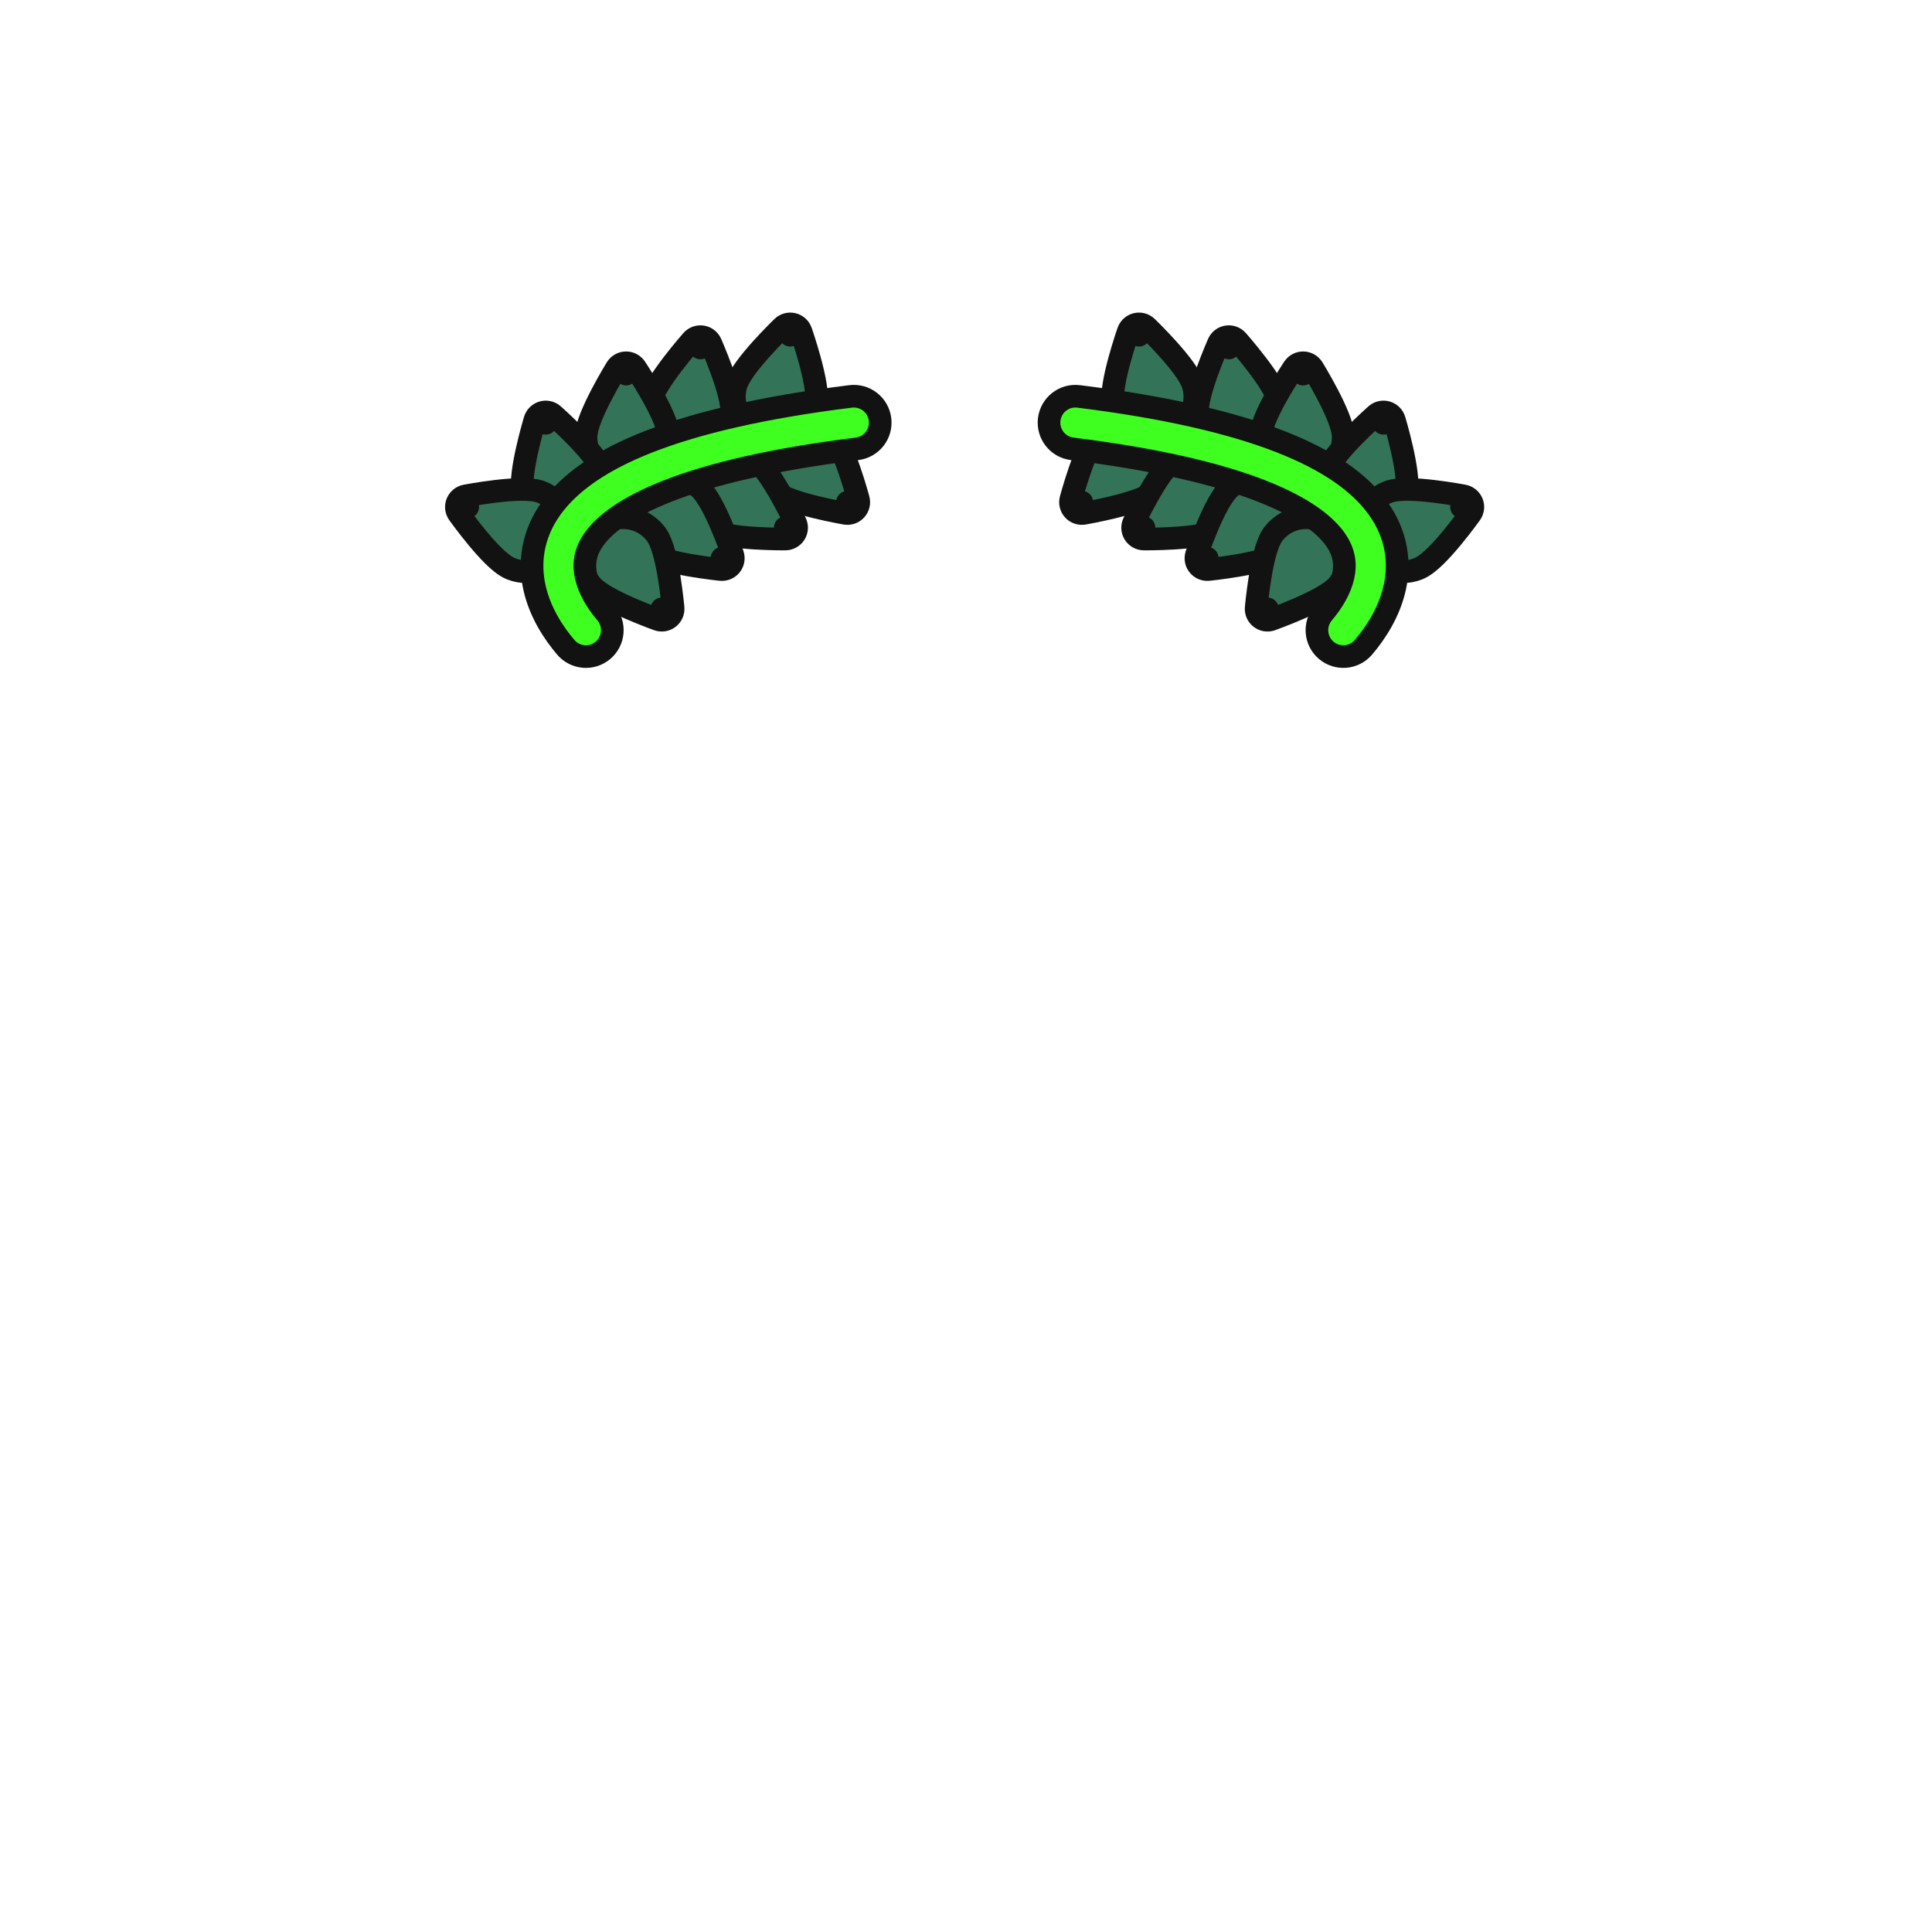
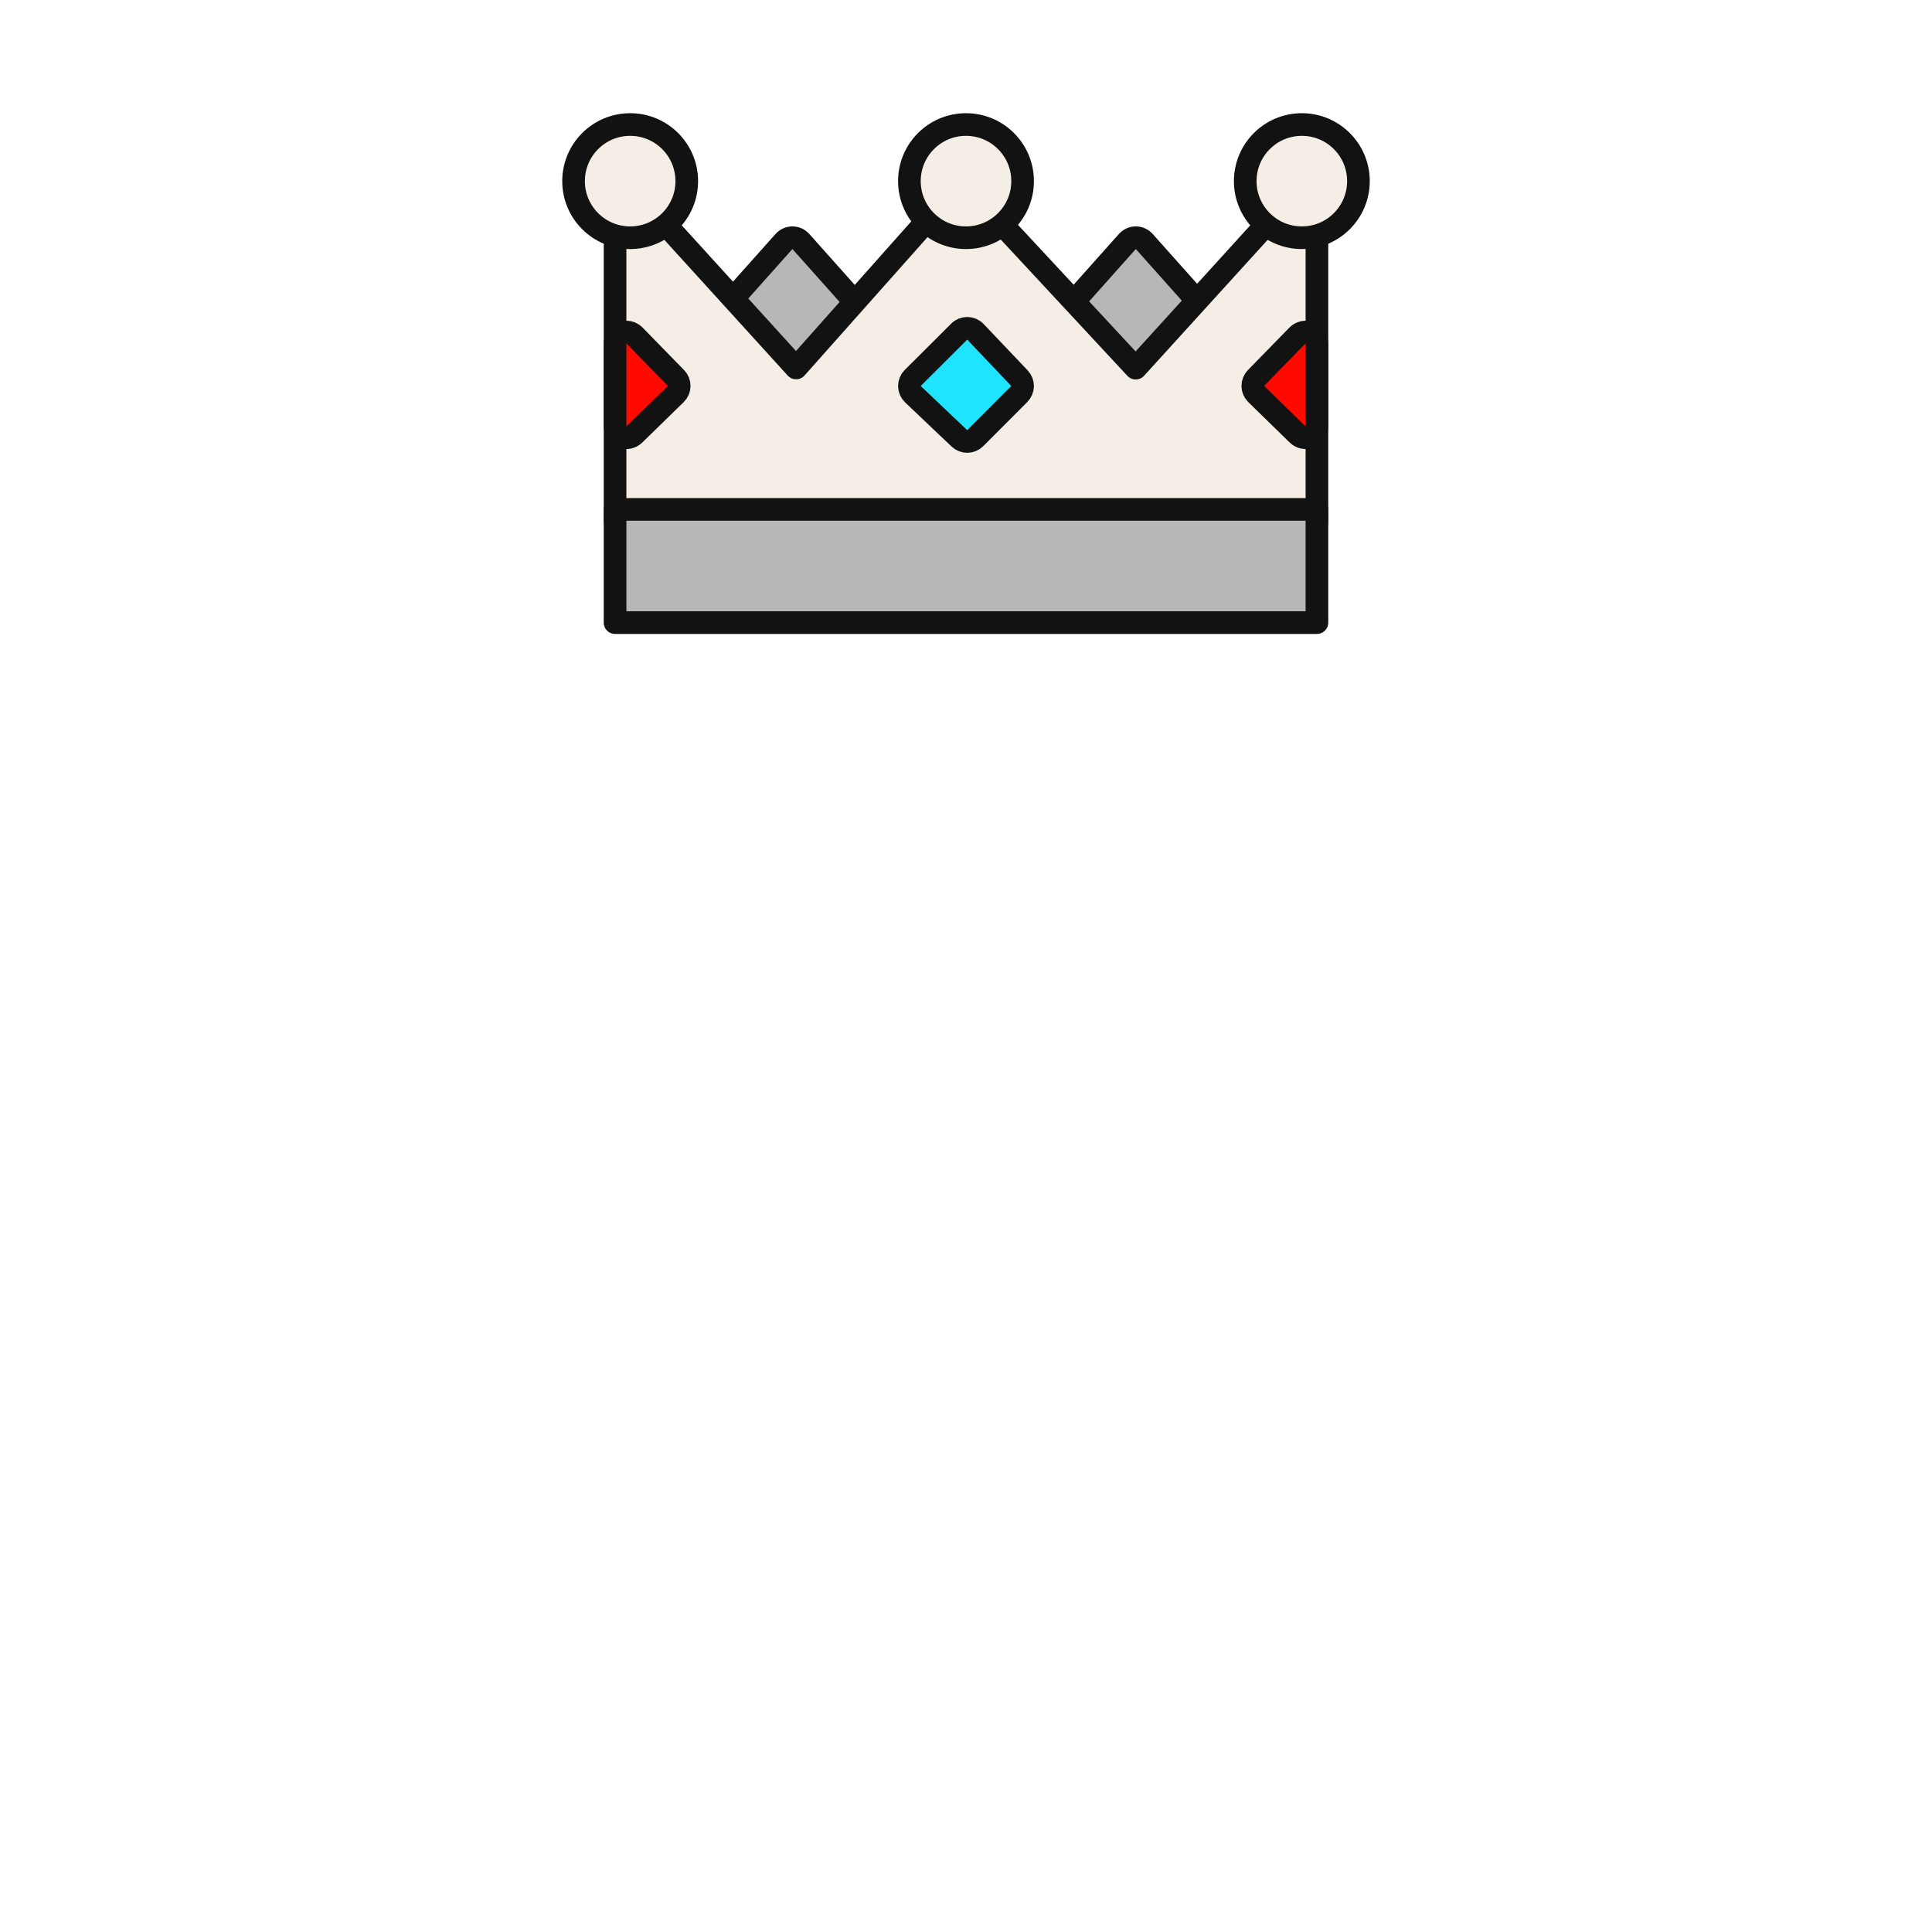
<svg xmlns="http://www.w3.org/2000/svg" width="512" height="512" viewBox="0 0 512 512" fill="none">
-   <path d="M224.58 133.087L224.076 136.045C225.084 136.216 226.109 135.863 226.797 135.108C227.486 134.353 227.742 133.299 227.478 132.312L224.58 133.087ZM224.58 133.087C224.076 136.045 224.076 136.045 224.076 136.045L224.075 136.044L224.072 136.044L224.062 136.042L224.027 136.036L223.897 136.014C223.785 135.994 223.622 135.965 223.415 135.927C223 135.852 222.407 135.741 221.687 135.599C220.25 135.317 218.292 134.906 216.222 134.4C214.163 133.896 211.939 133.283 209.989 132.589C208.173 131.941 206.139 131.072 204.842 129.889C200.379 125.823 200.058 118.909 204.125 114.447C208.191 109.985 215.105 109.664 219.567 113.73C220.865 114.913 221.919 116.857 222.732 118.606C223.604 120.482 224.42 122.64 225.113 124.644C225.809 126.658 226.398 128.57 226.813 129.974C227.021 130.678 227.186 131.258 227.3 131.664C227.356 131.867 227.4 132.026 227.43 132.136L227.465 132.264L227.474 132.298L227.477 132.307L227.478 132.31L227.478 132.311C227.478 132.312 227.478 132.312 224.58 133.087Z" fill="#337357" stroke="#121212" stroke-width="6" stroke-linecap="round" stroke-linejoin="round" />
-   <path d="M286.689 133.087L287.193 136.045C286.185 136.216 285.16 135.863 284.472 135.108C283.784 134.353 283.527 133.299 283.791 132.312L286.689 133.087ZM286.689 133.087C287.193 136.045 287.193 136.045 287.193 136.045L287.194 136.044L287.197 136.044L287.207 136.042L287.242 136.036L287.372 136.014C287.484 135.994 287.647 135.965 287.855 135.927C288.269 135.852 288.862 135.741 289.582 135.599C291.019 135.317 292.977 134.906 295.047 134.4C297.107 133.896 299.33 133.283 301.28 132.589C303.096 131.941 305.13 131.072 306.427 129.889C310.89 125.823 311.211 118.909 307.144 114.447C303.078 109.985 296.164 109.664 291.702 113.73C290.405 114.913 289.35 116.857 288.537 118.606C287.665 120.482 286.849 122.64 286.157 124.644C285.46 126.658 284.871 128.57 284.456 129.974C284.248 130.678 284.083 131.258 283.969 131.664C283.913 131.867 283.869 132.026 283.839 132.136L283.804 132.264L283.795 132.298L283.792 132.307L283.792 132.31L283.791 132.311C283.791 132.312 283.791 132.312 286.689 133.087Z" fill="#337357" stroke="#121212" stroke-width="6" stroke-linecap="round" stroke-linejoin="round" />
-   <path d="M208.111 139.844L208.139 142.844C209.161 142.835 210.108 142.306 210.651 141.441C211.195 140.576 211.261 139.493 210.826 138.568L208.111 139.844ZM208.111 139.844C208.139 142.844 208.139 142.844 208.139 142.844L208.138 142.844L208.135 142.844L208.125 142.844L208.089 142.845L207.957 142.845C207.843 142.846 207.678 142.846 207.467 142.846C207.046 142.845 206.443 142.841 205.709 142.829C204.244 142.805 202.245 142.748 200.118 142.616C198.002 142.484 195.704 142.275 193.663 141.936C191.761 141.62 189.605 141.124 188.119 140.19C183.007 136.978 181.468 130.23 184.68 125.119C187.892 120.007 194.64 118.468 199.752 121.68C201.238 122.614 202.62 124.342 203.729 125.919C204.92 127.611 206.105 129.59 207.141 131.44C208.183 133.299 209.102 135.076 209.759 136.385C210.088 137.041 210.353 137.583 210.536 137.962C210.628 138.152 210.7 138.301 210.749 138.404L210.805 138.523L210.82 138.555L210.825 138.564L210.826 138.567L210.826 138.568C210.826 138.568 210.826 138.568 208.111 139.844Z" fill="#337357" stroke="#121212" stroke-width="6" stroke-linecap="round" stroke-linejoin="round" />
-   <path d="M303.158 139.844L303.13 142.844C302.108 142.835 301.161 142.306 300.618 141.441C300.074 140.576 300.008 139.493 300.443 138.568L303.158 139.844ZM303.158 139.844C303.13 142.844 303.13 142.844 303.13 142.844L303.131 142.844L303.134 142.844L303.144 142.844L303.18 142.845L303.312 142.845C303.426 142.846 303.591 142.846 303.802 142.846C304.223 142.845 304.826 142.841 305.56 142.829C307.025 142.805 309.024 142.748 311.151 142.616C313.267 142.484 315.565 142.275 317.606 141.936C319.508 141.62 321.664 141.124 323.15 140.19C328.262 136.978 329.801 130.23 326.589 125.119C323.377 120.007 316.629 118.468 311.517 121.68C310.031 122.614 308.649 124.342 307.54 125.919C306.349 127.611 305.164 129.59 304.128 131.44C303.086 133.299 302.167 135.076 301.51 136.385C301.181 137.041 300.916 137.583 300.733 137.962C300.641 138.152 300.57 138.301 300.52 138.404L300.464 138.523L300.449 138.555L300.445 138.564L300.443 138.567L300.443 138.568C300.443 138.568 300.443 138.568 303.158 139.844Z" fill="#337357" stroke="#121212" stroke-width="6" stroke-linecap="round" stroke-linejoin="round" />
-   <path d="M191.336 147.941L191.037 150.926C192.054 151.028 193.052 150.605 193.687 149.804C194.322 149.003 194.505 147.934 194.173 146.968L191.336 147.941ZM191.336 147.941C191.037 150.926 191.037 150.926 191.036 150.926L191.036 150.926L191.033 150.926L191.023 150.925L190.987 150.921L190.856 150.907C190.743 150.896 190.578 150.878 190.369 150.855C189.95 150.808 189.351 150.738 188.623 150.647C187.17 150.463 185.188 150.189 183.088 149.827C180.999 149.466 178.738 149.008 176.745 148.449C174.889 147.929 172.8 147.201 171.424 146.111C166.692 142.362 165.895 135.487 169.644 130.755C173.393 126.023 180.268 125.227 185 128.976C186.376 130.066 187.562 131.933 188.493 133.621C189.493 135.433 190.456 137.529 191.285 139.481C192.118 141.442 192.838 143.309 193.349 144.682C193.605 145.369 193.809 145.936 193.951 146.333C194.021 146.532 194.076 146.688 194.114 146.796L194.157 146.921L194.169 146.954L194.172 146.963L194.173 146.966L194.173 146.967C194.173 146.968 194.173 146.968 191.336 147.941Z" fill="#337357" stroke="#121212" stroke-width="6" stroke-linecap="round" stroke-linejoin="round" />
-   <path d="M319.933 147.941L320.232 150.926C319.215 151.028 318.217 150.605 317.582 149.804C316.948 149.003 316.764 147.934 317.096 146.968L319.933 147.941ZM319.933 147.941C320.232 150.926 320.232 150.926 320.233 150.926L320.234 150.926L320.236 150.926L320.246 150.925L320.282 150.921L320.413 150.907C320.526 150.896 320.691 150.878 320.9 150.855C321.319 150.808 321.918 150.738 322.646 150.647C324.099 150.463 326.081 150.189 328.181 149.827C330.27 149.466 332.531 149.008 334.524 148.449C336.38 147.929 338.469 147.201 339.845 146.111C344.577 142.362 345.374 135.487 341.625 130.755C337.876 126.023 331.001 125.227 326.269 128.976C324.893 130.066 323.707 131.933 322.776 133.621C321.776 135.433 320.813 137.529 319.984 139.481C319.151 141.442 318.431 143.309 317.92 144.682C317.664 145.369 317.46 145.936 317.318 146.333C317.248 146.532 317.193 146.688 317.155 146.796L317.112 146.921L317.1 146.954L317.097 146.963L317.096 146.966L317.096 146.967C317.096 146.968 317.096 146.968 319.933 147.941Z" fill="#337357" stroke="#121212" stroke-width="6" stroke-linecap="round" stroke-linejoin="round" />
-   <path d="M175.384 161.361L174.381 164.189C175.343 164.53 176.414 164.359 177.222 163.733C178.029 163.107 178.463 162.113 178.372 161.095L175.384 161.361ZM175.384 161.361C174.381 164.189 174.38 164.188 174.38 164.188L174.379 164.188L174.376 164.187L174.367 164.184L174.333 164.172L174.209 164.127C174.102 164.088 173.946 164.032 173.749 163.959C173.353 163.814 172.788 163.603 172.103 163.34C170.736 162.815 168.877 162.075 166.925 161.22C164.983 160.37 162.897 159.385 161.096 158.366C159.417 157.417 157.563 156.211 156.487 154.824C152.789 150.052 153.659 143.186 158.431 139.487C163.203 135.789 170.069 136.659 173.767 141.431C174.843 142.819 175.548 144.915 176.048 146.778C176.586 148.776 177.019 151.041 177.358 153.134C177.698 155.238 177.951 157.223 178.119 158.678C178.203 159.407 178.266 160.006 178.308 160.426C178.329 160.635 178.345 160.8 178.355 160.914L178.368 161.045L178.371 161.08L178.372 161.09L178.372 161.093L178.372 161.094C178.372 161.095 178.372 161.095 175.384 161.361Z" fill="#337357" stroke="#121212" stroke-width="6" stroke-linecap="round" stroke-linejoin="round" />
-   <path d="M335.885 161.361L336.888 164.189C335.926 164.53 334.855 164.359 334.047 163.733C333.24 163.107 332.806 162.113 332.897 161.095L335.885 161.361ZM335.885 161.361C336.888 164.189 336.889 164.188 336.889 164.188L336.89 164.188L336.893 164.187L336.902 164.184L336.936 164.172L337.06 164.127C337.167 164.088 337.323 164.032 337.52 163.959C337.916 163.814 338.481 163.603 339.166 163.34C340.533 162.815 342.392 162.075 344.344 161.22C346.287 160.37 348.372 159.385 350.173 158.366C351.852 157.417 353.706 156.211 354.782 154.824C358.48 150.052 357.61 143.186 352.838 139.487C348.066 135.789 341.2 136.659 337.502 141.431C336.426 142.819 335.721 144.915 335.221 146.778C334.683 148.776 334.25 151.041 333.911 153.134C333.571 155.238 333.318 157.223 333.15 158.678C333.066 159.407 333.003 160.006 332.961 160.426C332.94 160.635 332.924 160.8 332.914 160.914L332.901 161.045L332.898 161.08L332.897 161.09L332.897 161.093L332.897 161.094C332.897 161.095 332.897 161.095 335.885 161.361Z" fill="#337357" stroke="#121212" stroke-width="6" stroke-linecap="round" stroke-linejoin="round" />
-   <path d="M209.427 88.836L212.258 87.844C211.92 86.88 211.115 86.154 210.121 85.917C209.127 85.681 208.081 85.966 207.345 86.675L209.427 88.836ZM209.427 88.836C212.258 87.844 212.258 87.844 212.258 87.845L212.259 87.846L212.26 87.849L212.263 87.858L212.275 87.891L212.318 88.016C212.355 88.124 212.408 88.281 212.476 88.48C212.61 88.88 212.801 89.452 213.025 90.15C213.474 91.545 214.063 93.457 214.622 95.513C215.178 97.559 215.719 99.801 216.055 101.843C216.368 103.746 216.592 105.947 216.186 107.654C214.788 113.528 208.894 117.156 203.021 115.759C197.148 114.361 193.52 108.467 194.917 102.594C195.323 100.886 196.514 99.022 197.651 97.465C198.87 95.793 200.363 94.034 201.781 92.458C203.206 90.874 204.593 89.432 205.622 88.389C206.137 87.866 206.564 87.441 206.864 87.145C207.014 86.997 207.133 86.882 207.215 86.802L207.309 86.71L207.335 86.685L207.342 86.678L207.344 86.677L207.345 86.676C207.345 86.676 207.345 86.675 209.427 88.836Z" fill="#337357" stroke="#121212" stroke-width="6" stroke-linecap="round" stroke-linejoin="round" />
-   <path d="M301.842 88.836L299.011 87.844C299.349 86.88 300.154 86.154 301.148 85.917C302.142 85.681 303.188 85.966 303.924 86.675L301.842 88.836ZM301.842 88.836C299.011 87.844 299.011 87.844 299.011 87.845L299.01 87.846L299.009 87.849L299.006 87.858L298.995 87.891L298.951 88.016C298.914 88.124 298.861 88.281 298.793 88.48C298.659 88.88 298.468 89.452 298.244 90.15C297.795 91.545 297.206 93.457 296.647 95.513C296.091 97.559 295.55 99.801 295.214 101.843C294.901 103.746 294.677 105.947 295.084 107.654C296.481 113.528 302.375 117.156 308.248 115.759C314.121 114.361 317.749 108.467 316.352 102.594C315.946 100.886 314.755 99.022 313.618 97.465C312.399 95.793 310.906 94.034 309.488 92.458C308.063 90.874 306.676 89.432 305.647 88.389C305.132 87.866 304.705 87.441 304.405 87.145C304.255 86.997 304.136 86.882 304.055 86.802L303.96 86.71L303.934 86.685L303.927 86.678L303.925 86.677L303.924 86.676C303.924 86.676 303.924 86.675 301.842 88.836Z" fill="#337357" stroke="#121212" stroke-width="6" stroke-linecap="round" stroke-linejoin="round" />
-   <path d="M185.62 92.216L188.363 91.002C187.95 90.067 187.089 89.408 186.079 89.251C185.07 89.094 184.05 89.463 183.373 90.228L185.62 92.216ZM185.62 92.216C188.363 91.002 188.363 91.002 188.363 91.003L188.364 91.003L188.365 91.006L188.369 91.015L188.383 91.048L188.436 91.168C188.482 91.273 188.548 91.425 188.631 91.619C188.797 92.006 189.032 92.561 189.311 93.24C189.869 94.594 190.609 96.453 191.33 98.458C192.047 100.453 192.765 102.646 193.262 104.654C193.726 106.526 194.124 108.702 193.855 110.437C192.93 116.402 187.343 120.488 181.378 119.563C175.412 118.638 171.326 113.051 172.251 107.086C172.52 105.351 173.559 103.398 174.568 101.755C175.651 99.991 176.998 98.119 178.286 96.435C179.581 94.742 180.849 93.195 181.791 92.073C182.263 91.511 182.655 91.053 182.931 90.735C183.069 90.575 183.177 90.45 183.253 90.365L183.34 90.265L183.363 90.239L183.37 90.231L183.372 90.229L183.372 90.228C183.372 90.228 183.373 90.228 185.62 92.216Z" fill="#337357" stroke="#121212" stroke-width="6" stroke-linecap="round" stroke-linejoin="round" />
-   <path d="M325.649 92.216L322.906 91.002C323.319 90.067 324.18 89.408 325.19 89.251C326.199 89.094 327.219 89.463 327.896 90.228L325.649 92.216ZM325.649 92.216C322.906 91.002 322.906 91.002 322.906 91.003L322.905 91.003L322.904 91.006L322.9 91.015L322.886 91.048L322.833 91.168C322.787 91.273 322.721 91.425 322.638 91.619C322.472 92.006 322.237 92.561 321.958 93.24C321.4 94.594 320.66 96.453 319.939 98.458C319.222 100.453 318.504 102.646 318.007 104.654C317.543 106.526 317.145 108.702 317.414 110.437C318.339 116.402 323.926 120.488 329.891 119.563C335.857 118.638 339.943 113.051 339.018 107.086C338.749 105.351 337.71 103.398 336.701 101.755C335.618 99.991 334.271 98.119 332.983 96.435C331.688 94.742 330.42 93.195 329.478 92.073C329.006 91.511 328.614 91.053 328.338 90.735C328.2 90.575 328.092 90.45 328.016 90.365L327.93 90.265L327.906 90.239L327.899 90.231L327.898 90.229L327.897 90.228C327.897 90.228 327.896 90.228 325.649 92.216Z" fill="#337357" stroke="#121212" stroke-width="6" stroke-linecap="round" stroke-linejoin="round" />
-   <path d="M165.93 99.142L168.426 97.477C167.859 96.627 166.898 96.124 165.876 96.142C164.855 96.16 163.913 96.697 163.376 97.567L165.93 99.142ZM165.93 99.142C168.426 97.477 168.426 97.477 168.426 97.478L168.426 97.478L168.428 97.481L168.434 97.489L168.453 97.519L168.526 97.629C168.589 97.724 168.68 97.862 168.795 98.039C169.024 98.392 169.351 98.899 169.742 99.52C170.523 100.759 171.57 102.464 172.623 104.317C173.671 106.16 174.752 108.197 175.586 110.091C176.362 111.856 177.126 113.932 177.158 115.687C177.265 121.723 172.46 126.704 166.423 126.812C160.387 126.919 155.407 122.113 155.299 116.077C155.268 114.322 155.958 112.22 156.671 110.429C157.436 108.506 158.444 106.432 159.426 104.552C160.412 102.663 161.397 100.922 162.133 99.655C162.502 99.021 162.81 98.503 163.027 98.142C163.136 97.961 163.222 97.82 163.281 97.722L163.35 97.61L163.369 97.579L163.374 97.571L163.375 97.569L163.376 97.568C163.376 97.567 163.376 97.567 165.93 99.142Z" fill="#337357" stroke="#121212" stroke-width="6" stroke-linecap="round" stroke-linejoin="round" />
-   <path d="M345.339 99.142L342.843 97.477C343.41 96.627 344.371 96.124 345.393 96.142C346.414 96.16 347.357 96.697 347.893 97.567L345.339 99.142ZM345.339 99.142C342.843 97.477 342.843 97.477 342.843 97.478L342.843 97.478L342.841 97.481L342.835 97.489L342.816 97.519L342.743 97.629C342.68 97.724 342.589 97.862 342.474 98.039C342.245 98.392 341.918 98.899 341.527 99.52C340.746 100.759 339.699 102.464 338.646 104.317C337.599 106.16 336.517 108.197 335.684 110.091C334.907 111.856 334.143 113.932 334.111 115.687C334.004 121.723 338.809 126.704 344.846 126.812C350.882 126.919 355.862 122.113 355.97 116.077C356.001 114.322 355.311 112.22 354.598 110.429C353.833 108.506 352.825 106.432 351.844 104.552C350.857 102.663 349.872 100.922 349.136 99.655C348.767 99.021 348.459 98.503 348.242 98.142C348.133 97.961 348.047 97.82 347.988 97.722L347.919 97.61L347.9 97.579L347.895 97.571L347.894 97.569L347.893 97.568C347.893 97.567 347.893 97.567 345.339 99.142Z" fill="#337357" stroke="#121212" stroke-width="6" stroke-linecap="round" stroke-linejoin="round" />
-   <path d="M144.628 112.172L146.613 109.922C145.847 109.246 144.789 109.006 143.806 109.286C142.824 109.566 142.051 110.327 141.756 111.305L144.628 112.172ZM144.628 112.172C146.613 109.922 146.613 109.922 146.613 109.923L146.614 109.923L146.616 109.925L146.624 109.932L146.65 109.955L146.749 110.043C146.834 110.119 146.957 110.229 147.114 110.371C147.427 110.653 147.872 111.059 148.41 111.559C149.483 112.556 150.932 113.935 152.425 115.456C153.91 116.968 155.479 118.66 156.77 120.277C157.974 121.783 159.245 123.593 159.726 125.282C161.379 131.088 158.012 137.135 152.206 138.788C146.399 140.441 140.352 137.074 138.699 131.268C138.219 129.58 138.346 127.371 138.575 125.457C138.822 123.402 139.264 121.138 139.73 119.07C140.198 116.991 140.703 115.055 141.09 113.642C141.284 112.935 141.449 112.355 141.566 111.95C141.625 111.748 141.672 111.589 141.704 111.479L141.741 111.353L141.752 111.319L141.754 111.309L141.755 111.307L141.756 111.306C141.756 111.305 141.756 111.305 144.628 112.172Z" fill="#337357" stroke="#121212" stroke-width="6" stroke-linecap="round" stroke-linejoin="round" />
-   <path d="M366.641 112.172L364.656 109.922C365.422 109.246 366.48 109.006 367.463 109.286C368.445 109.566 369.218 110.327 369.513 111.305L366.641 112.172ZM366.641 112.172C364.656 109.922 364.656 109.922 364.656 109.923L364.655 109.923L364.653 109.925L364.645 109.932L364.619 109.955L364.52 110.043C364.435 110.119 364.312 110.229 364.155 110.371C363.842 110.653 363.397 111.059 362.859 111.559C361.786 112.556 360.337 113.935 358.844 115.456C357.359 116.968 355.79 118.66 354.499 120.277C353.295 121.783 352.024 123.593 351.543 125.282C349.89 131.088 353.257 137.135 359.063 138.788C364.87 140.441 370.917 137.074 372.57 131.268C373.05 129.58 372.923 127.371 372.694 125.457C372.447 123.402 372.005 121.138 371.539 119.07C371.071 116.991 370.566 115.055 370.179 113.642C369.985 112.935 369.82 112.355 369.703 111.95C369.644 111.748 369.598 111.589 369.565 111.479L369.528 111.353L369.517 111.319L369.515 111.309L369.514 111.307L369.513 111.306C369.513 111.305 369.513 111.305 366.641 112.172Z" fill="#337357" stroke="#121212" stroke-width="6" stroke-linecap="round" stroke-linejoin="round" />
-   <path d="M123.947 134.363L123.381 131.417C122.378 131.61 121.542 132.3 121.162 133.249C120.782 134.197 120.911 135.274 121.505 136.106L123.947 134.363ZM123.947 134.363C123.381 131.417 123.382 131.417 123.382 131.417L123.383 131.417L123.386 131.416L123.396 131.414L123.431 131.408L123.56 131.384C123.672 131.363 123.835 131.333 124.043 131.295C124.457 131.22 125.051 131.116 125.775 130.996C127.22 130.757 129.198 130.455 131.314 130.203C133.419 129.953 135.717 129.747 137.786 129.714C139.714 129.683 141.923 129.784 143.553 130.437C149.158 132.68 151.883 139.042 149.64 144.647C147.397 150.252 141.035 152.977 135.43 150.733C133.8 150.081 132.131 148.63 130.756 147.277C129.281 145.826 127.761 144.091 126.409 142.458C125.051 140.816 123.828 139.232 122.947 138.062C122.506 137.476 122.148 136.99 121.899 136.65C121.775 136.48 121.678 136.346 121.611 136.253L121.534 136.146L121.513 136.118L121.508 136.109L121.506 136.107L121.505 136.106C121.505 136.106 121.505 136.106 123.947 134.363Z" fill="#337357" stroke="#121212" stroke-width="6" stroke-linecap="round" stroke-linejoin="round" />
-   <path d="M387.322 134.363L387.888 131.417C388.891 131.61 389.727 132.3 390.107 133.249C390.487 134.197 390.358 135.274 389.764 136.106L387.322 134.363ZM387.322 134.363C387.888 131.417 387.887 131.417 387.887 131.417L387.886 131.417L387.883 131.416L387.873 131.414L387.838 131.408L387.709 131.384C387.597 131.363 387.434 131.333 387.226 131.295C386.812 131.22 386.218 131.116 385.494 130.996C384.049 130.757 382.071 130.455 379.955 130.203C377.85 129.953 375.552 129.747 373.483 129.714C371.555 129.683 369.346 129.784 367.716 130.437C362.111 132.68 359.386 139.042 361.629 144.647C363.872 150.252 370.235 152.977 375.839 150.733C377.469 150.081 379.138 148.63 380.513 147.277C381.988 145.826 383.508 144.091 384.86 142.458C386.218 140.816 387.441 139.232 388.322 138.062C388.763 137.476 389.121 136.99 389.37 136.65C389.494 136.48 389.591 136.346 389.658 136.253L389.735 136.146L389.756 136.118L389.761 136.109L389.763 136.107L389.764 136.106C389.764 136.106 389.764 136.106 387.322 134.363Z" fill="#337357" stroke="#121212" stroke-width="6" stroke-linecap="round" stroke-linejoin="round" />
-   <path d="M227.132 118.947C230.969 118.47 233.692 114.973 233.215 111.137C232.738 107.3 229.242 104.577 225.405 105.054C201.952 107.97 184.612 112.1 171.99 117.026C159.428 121.929 150.987 127.836 146.083 134.669C140.991 141.764 140.169 149.228 141.677 155.877C143.125 162.257 146.641 167.666 149.94 171.539C152.447 174.483 156.865 174.836 159.808 172.329C162.751 169.823 163.105 165.404 160.598 162.461C158.148 159.585 156.102 156.181 155.331 152.78C154.621 149.651 154.922 146.364 157.457 142.832C160.178 139.04 165.862 134.447 177.08 130.068C188.239 125.713 204.337 121.781 227.132 118.947Z" fill="#3EFF1F" stroke="#121212" stroke-width="6" stroke-linecap="round" stroke-linejoin="round" />
-   <path d="M284.137 118.947C280.3 118.47 277.577 114.973 278.054 111.137C278.531 107.3 282.027 104.577 285.864 105.054C309.317 107.97 326.657 112.1 339.279 117.026C351.841 121.929 360.282 127.836 365.186 134.669C370.278 141.764 371.1 149.228 369.592 155.877C368.145 162.257 364.628 167.666 361.329 171.539C358.822 174.483 354.404 174.836 351.461 172.329C348.518 169.823 348.164 165.404 350.671 162.461C353.121 159.585 355.167 156.181 355.938 152.78C356.648 149.651 356.347 146.364 353.812 142.832C351.091 139.04 345.407 134.447 334.189 130.068C323.03 125.713 306.932 121.781 284.137 118.947Z" fill="#3EFF1F" stroke="#121212" stroke-width="6" stroke-linecap="round" stroke-linejoin="round" />
+   <path d="M303.239 64.003C302.67 63.365 301.855 63 301 63C300.145 63 299.33 63.365 298.761 64.003L265.761 101.003C264.974 101.885 264.779 103.148 265.262 104.227C265.746 105.306 266.818 106 268 106H334C335.182 106 336.254 105.306 336.738 104.227C337.221 103.148 337.026 101.885 336.239 101.003L303.239 64.003Z" fill="#B7B7B7" stroke="#121212" stroke-width="6" stroke-linejoin="round" />
+   <path d="M212.239 64.003C211.67 63.365 210.855 63 210 63C209.145 63 208.33 63.365 207.761 64.003L174.761 101.003C173.974 101.885 173.779 103.148 174.262 104.227C174.746 105.306 175.818 106 177 106H243C244.182 106 245.254 105.306 245.738 104.227C246.221 103.148 246.026 101.885 245.239 101.003L212.239 64.003Z" fill="#B7B7B7" stroke="#121212" stroke-width="6" stroke-linejoin="round" />
+   <path d="M166 141C164.343 141 163 139.657 163 138V102V52.5C163 51.261 163.762 50.149 164.918 49.702C166.074 49.255 167.386 49.565 168.22 50.482L210.975 97.513L252.758 50.507C253.319 49.875 254.122 49.51 254.967 49.5C255.812 49.491 256.622 49.839 257.198 50.458L300.976 97.567L343.78 50.482C344.614 49.565 345.926 49.255 347.082 49.702C348.238 50.149 349 51.261 349 52.5V102V138C349 139.657 347.657 141 346 141H166Z" fill="#F5EEE6" stroke="#121212" stroke-width="6" stroke-linejoin="round" />
+   <path d="M241.881 100.169C241.308 100.74 240.99 101.52 241 102.329C241.01 103.139 241.347 103.91 241.934 104.468L254.258 116.175C255.439 117.297 257.299 117.271 258.449 116.118L270.124 104.411C271.272 103.26 271.294 101.405 270.175 100.227L258.5 87.934C257.943 87.348 257.173 87.011 256.365 87C255.557 86.989 254.778 87.305 254.206 87.876L241.881 100.169Z" fill="#1FE4FF" stroke="#121212" stroke-width="6" stroke-linejoin="round" />
+   <path d="M332.853 100.173C332.297 100.742 331.991 101.509 332 102.305C332.01 103.101 332.335 103.86 332.905 104.416L343.905 115.147C344.769 115.99 346.053 116.233 347.165 115.764C348.277 115.296 349 114.207 349 113V91C349 89.78 348.261 88.682 347.131 88.222C346.001 87.761 344.705 88.031 343.853 88.904L332.853 100.173Z" fill="#FF0900" stroke="#121212" stroke-width="6" stroke-linejoin="round" />
+   <path d="M179.147 100.173C179.703 100.742 180.009 101.509 180 102.305C179.99 103.101 179.665 103.86 179.095 104.416L168.095 115.147C167.231 115.99 165.947 116.233 164.835 115.764C163.723 115.296 163 114.207 163 113V91C163 89.78 163.739 88.682 164.869 88.222C165.999 87.761 167.295 88.031 168.147 88.904L179.147 100.173Z" fill="#FF0900" stroke="#121212" stroke-width="6" stroke-linejoin="round" />
+   <circle cx="167" cy="48" r="15" fill="#F5EEE6" stroke="#121212" stroke-width="6" stroke-linejoin="round" />
+   <circle cx="256" cy="48" r="15" fill="#F5EEE6" stroke="#121212" stroke-width="6" stroke-linejoin="round" />
+   <circle cx="345" cy="48" r="15" fill="#F5EEE6" stroke="#121212" stroke-width="6" stroke-linejoin="round" />
+   <rect x="-3" y="3" width="186" height="30" transform="matrix(1 0 0 -1 166 168)" fill="#B7B7B7" stroke="#121212" stroke-width="6" stroke-linejoin="round" />
</svg>
